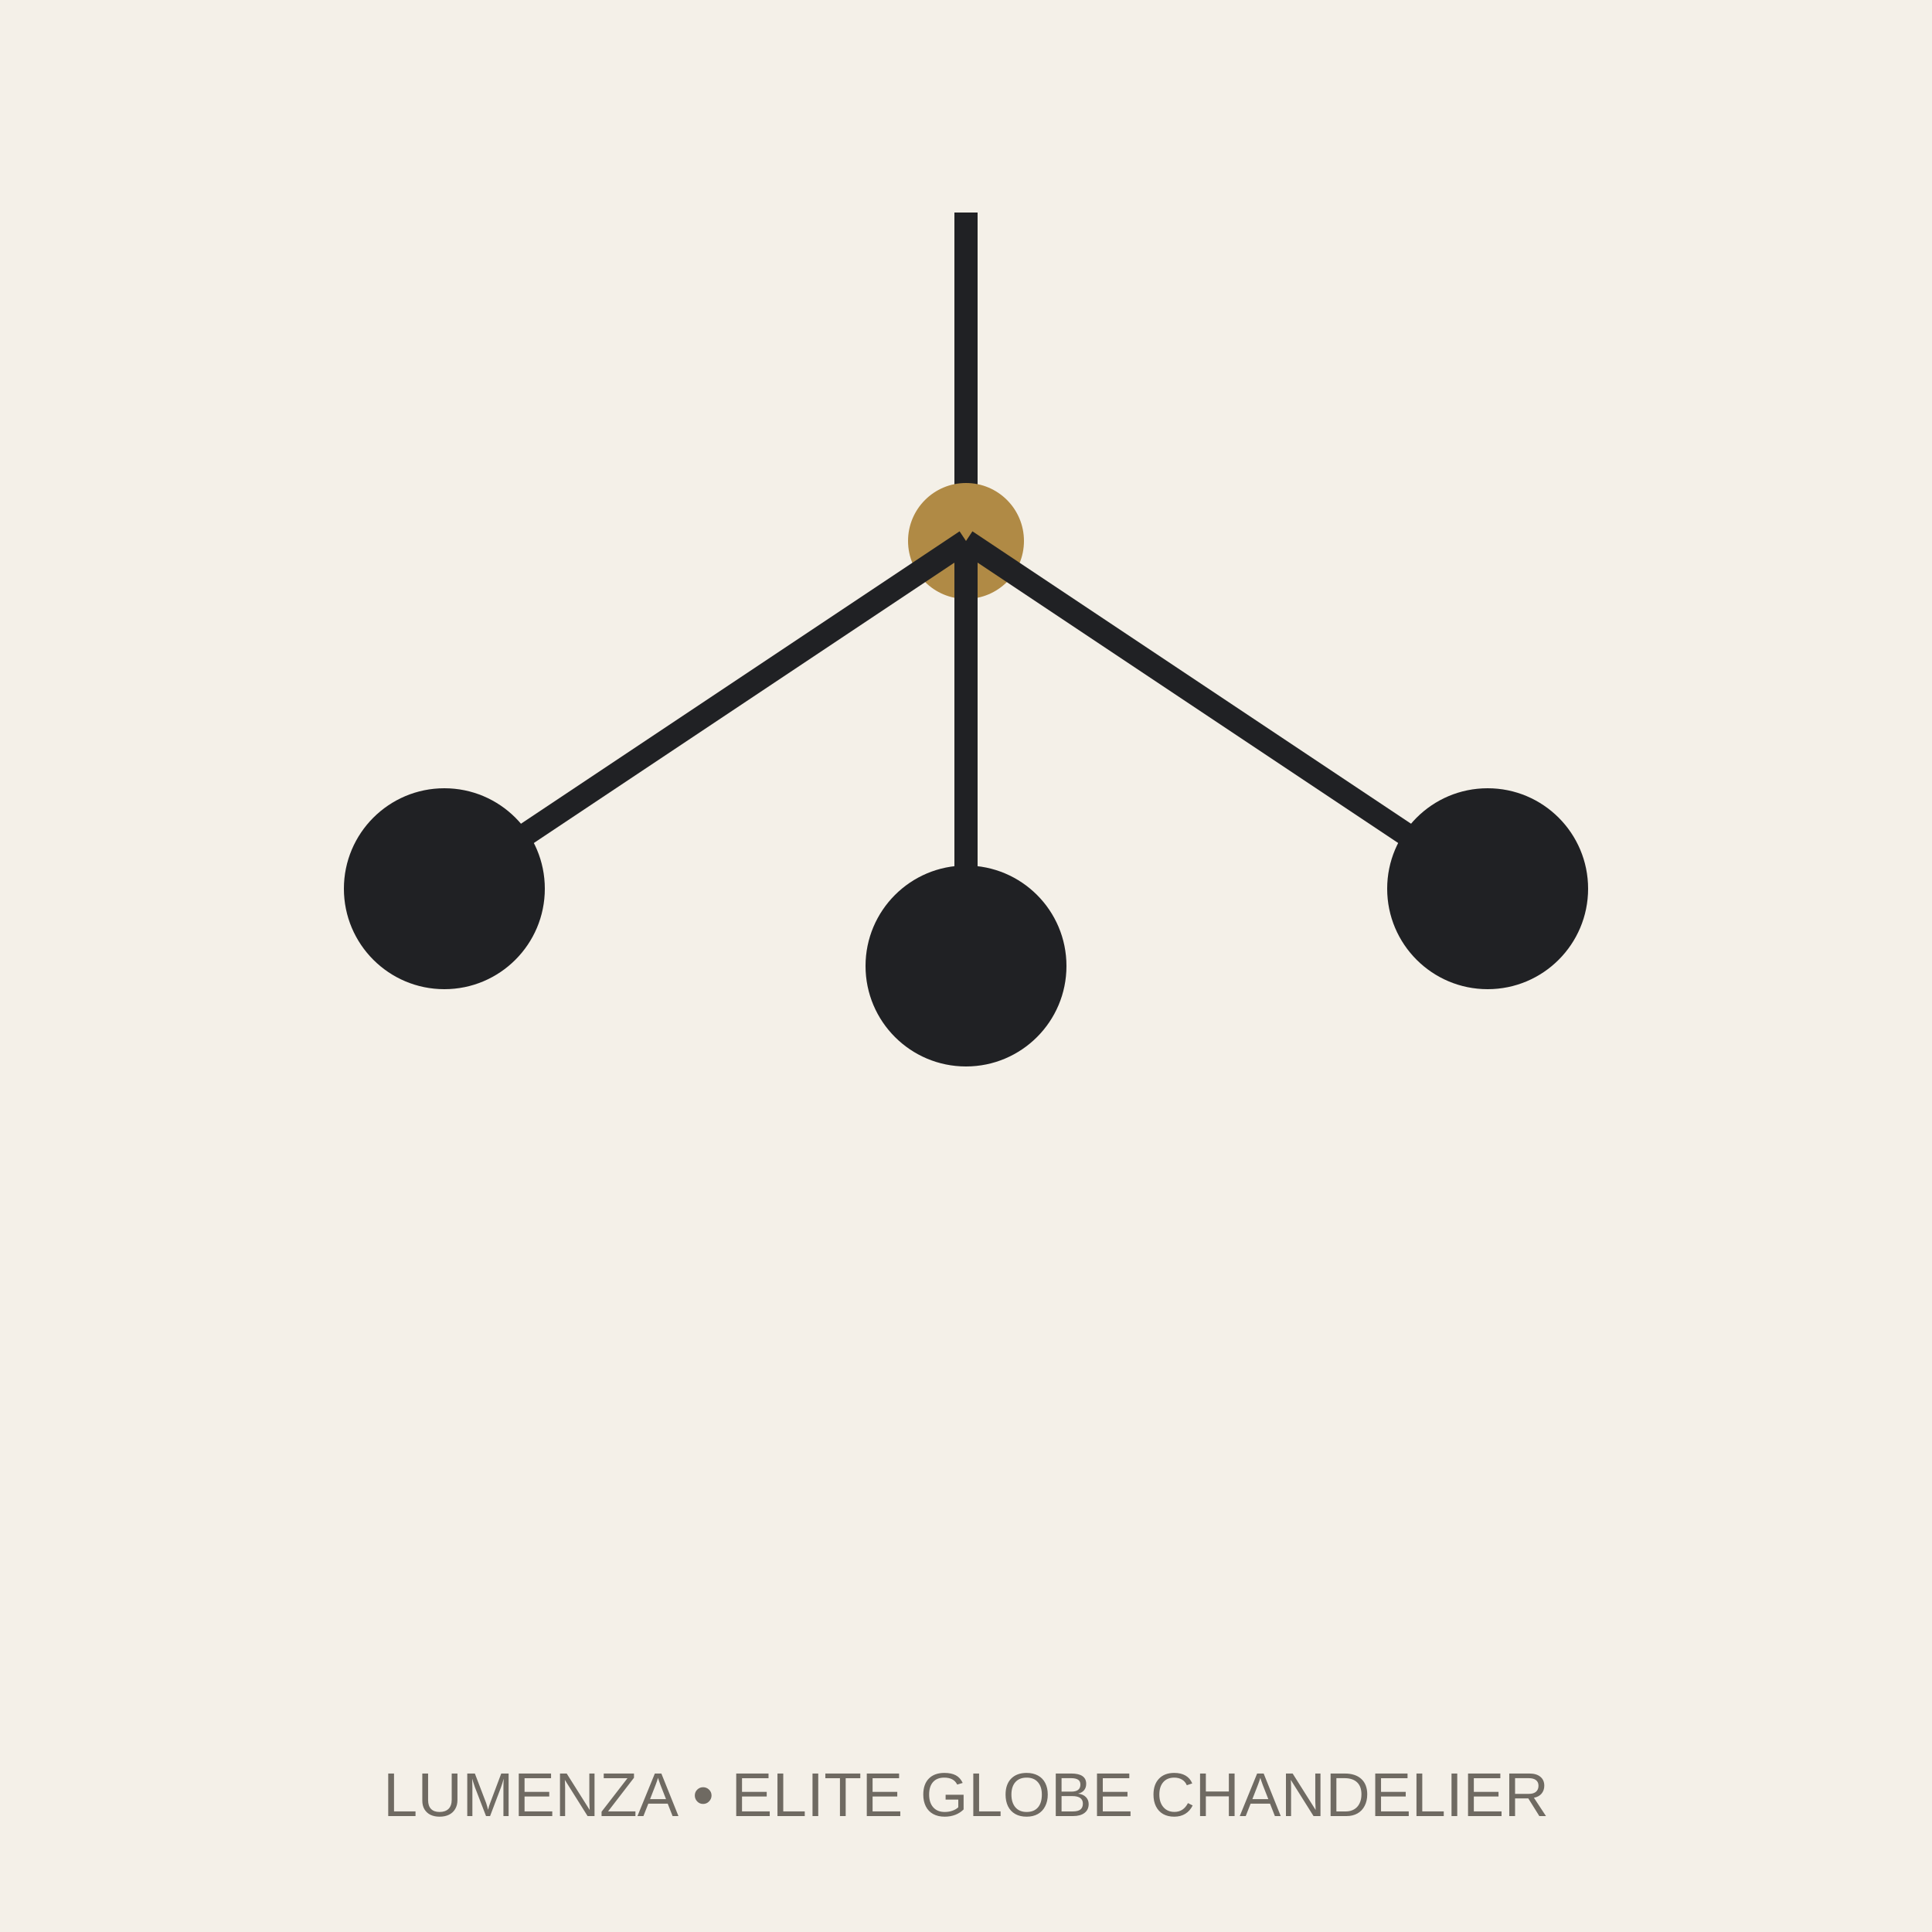
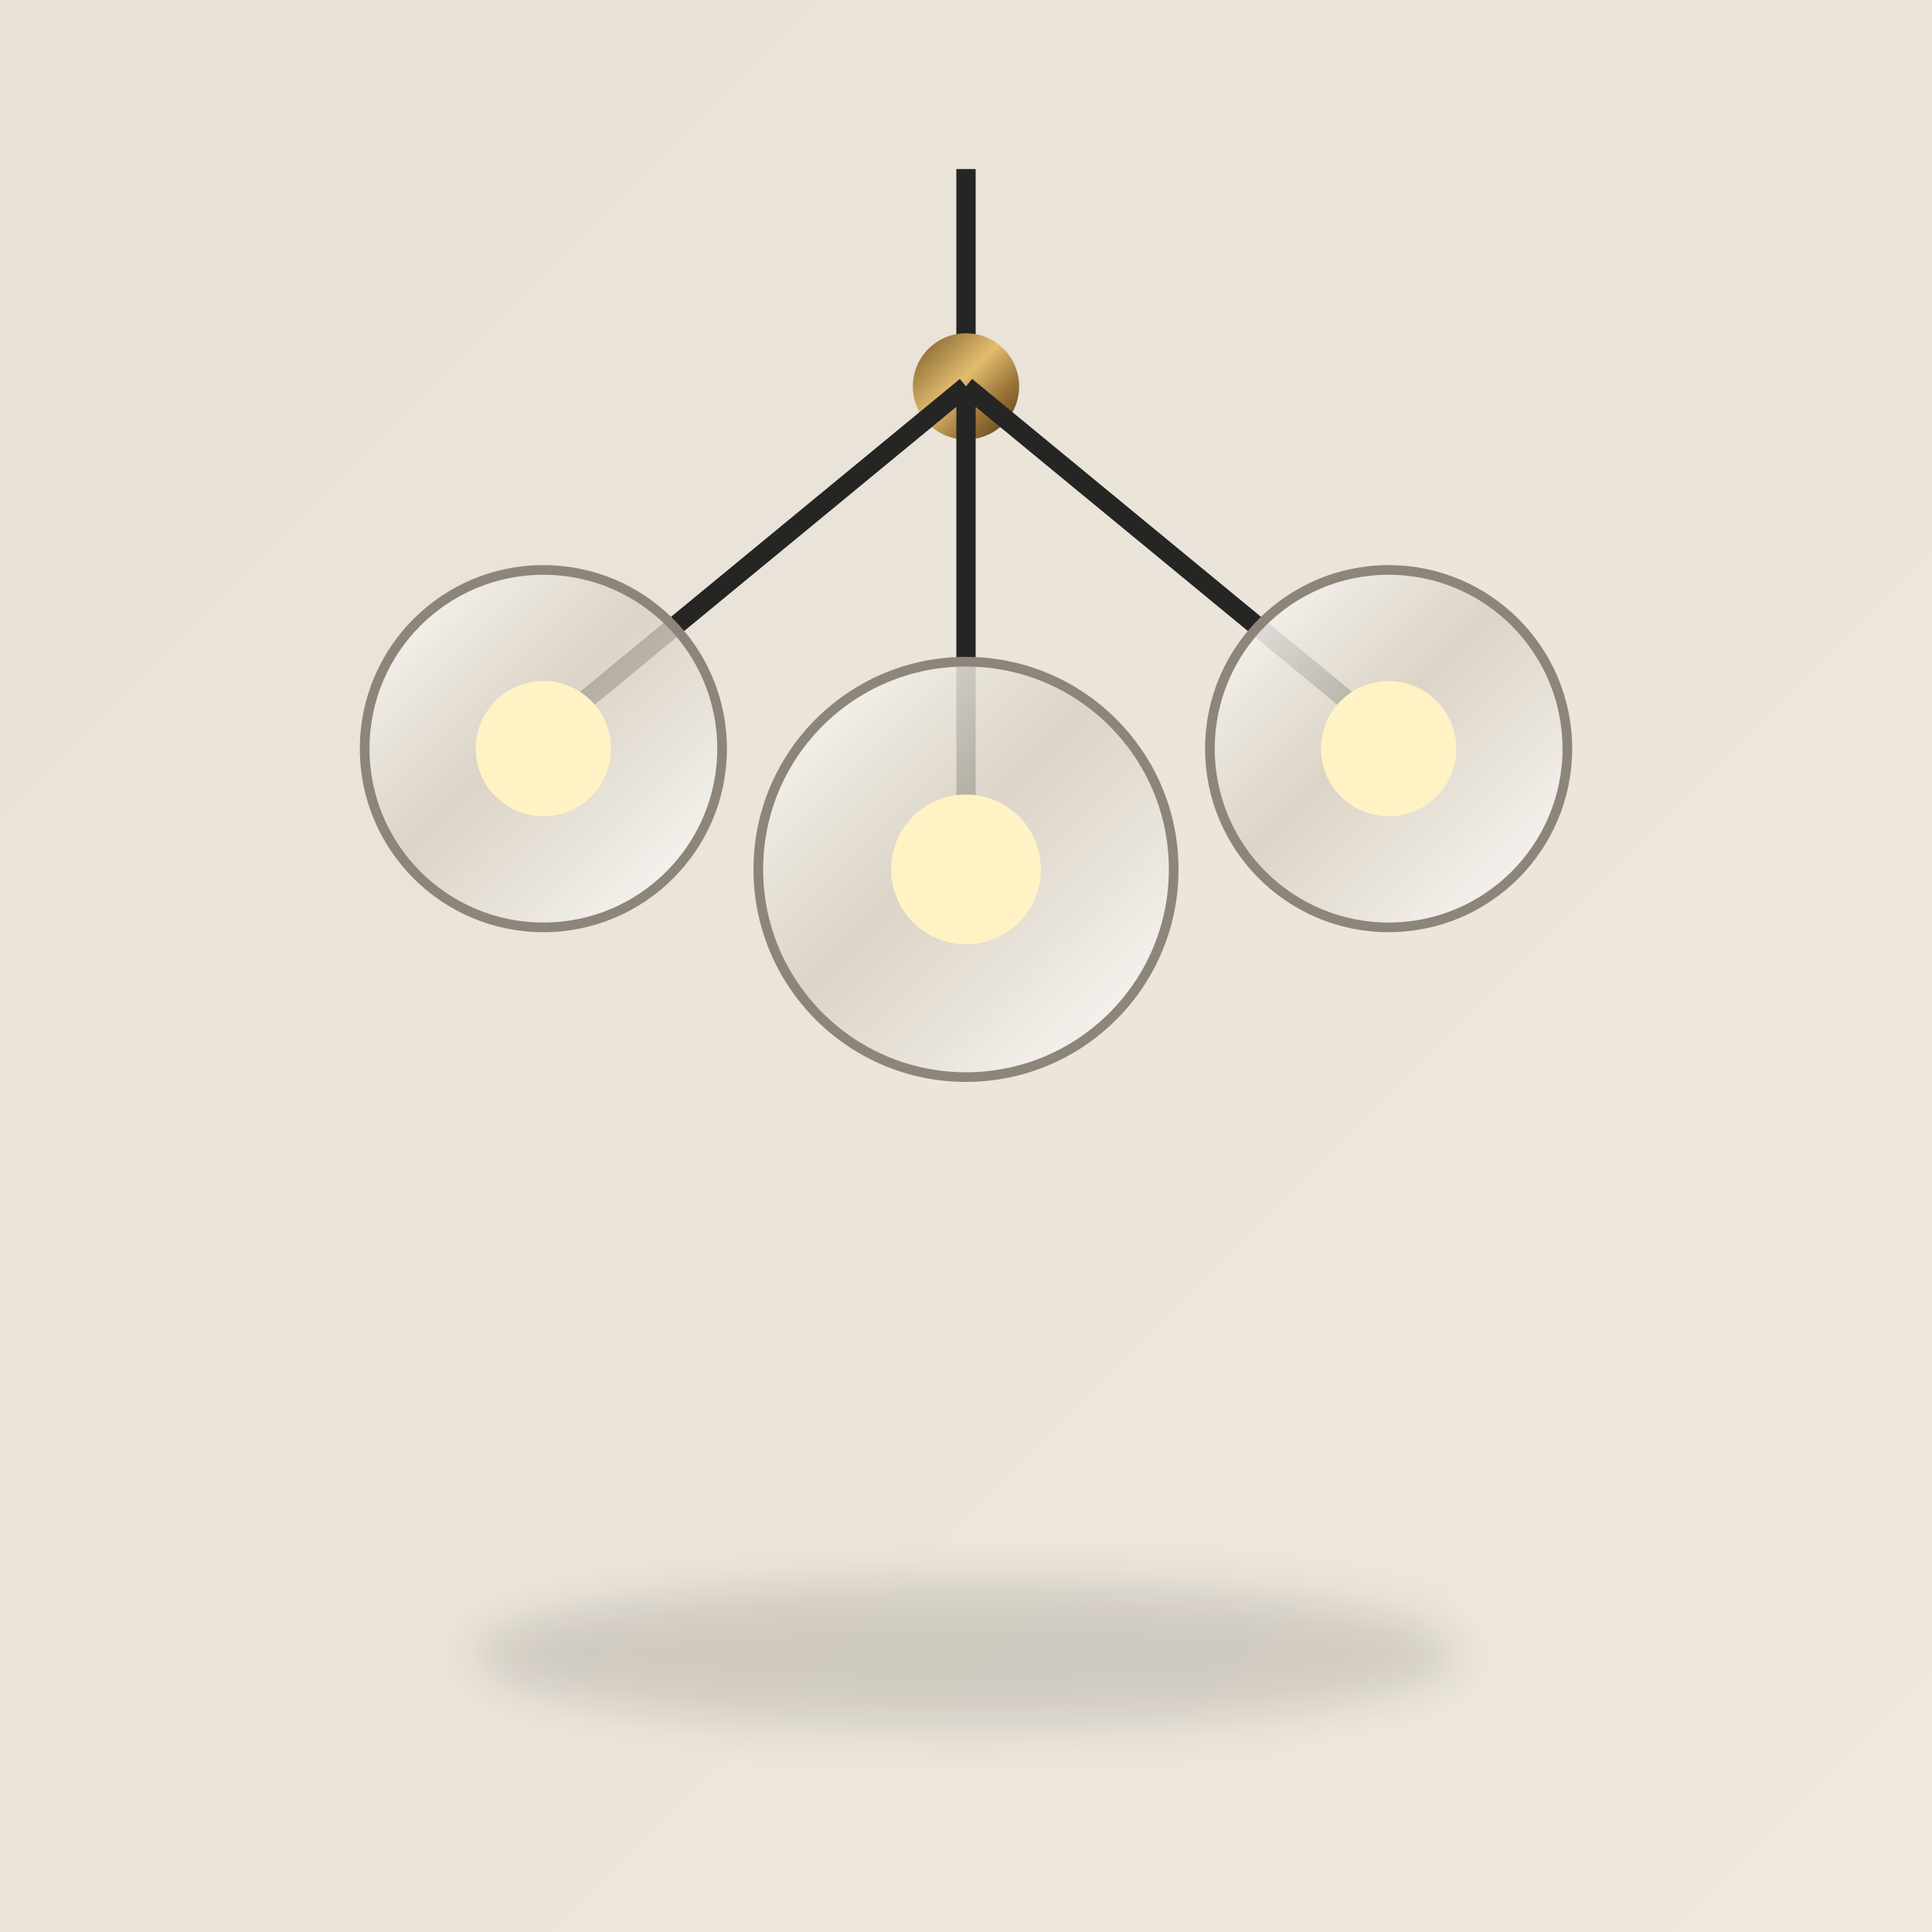
- <svg xmlns="http://www.w3.org/2000/svg" viewBox="0 0 500 500">
-   <rect width="500" height="500" fill="#F4F0E8" />
-   <path d="M250 55v80" stroke="#202124" stroke-width="6" />
-   <circle cx="250" cy="140" r="15" fill="#B08A45" />
-   <path d="M250 140L115 230M250 140L385 230M250 140v110" stroke="#202124" stroke-width="6" />
-   <circle cx="115" cy="230" r="26" fill="#202124" />
-   <circle cx="385" cy="230" r="26" fill="#202124" />
-   <circle cx="250" cy="250" r="26" fill="#202124" />
-   <text x="250" y="470" text-anchor="middle" font-family="Arial,sans-serif" font-size="16" fill="#6f6a62">LUMENZA • ELITE GLOBE CHANDELIER</text>
+ <svg xmlns="http://www.w3.org/2000/svg" viewBox="0 0 800 800" role="img" aria-label="Elite Globe Chandelier">
+   <defs>
+     <linearGradient id="bg" x1="0" y1="0" x2="1" y2="1">
+       <stop stop-color="#e8e1d6" />
+       <stop offset="1" stop-color="#eee8de" />
+     </linearGradient>
+     <linearGradient id="metal" x1="0" y1="0" x2="1" y2="1">
+       <stop stop-color="#080808" />
+       <stop offset=".45" stop-color="#4b4b48" />
+       <stop offset=".7" stop-color="#151515" />
+       <stop offset="1" stop-color="#050505" />
+     </linearGradient>
+     <linearGradient id="gold" x1="0" y1="0" x2="1" y2="1">
+       <stop stop-color="#765625" />
+       <stop offset=".45" stop-color="#e2bd70" />
+       <stop offset=".7" stop-color="#9c7538" />
+       <stop offset="1" stop-color="#4f3819" />
+     </linearGradient>
+     <linearGradient id="glass" x1="0" y1="0" x2="1" y2="1">
+       <stop stop-color="#fff" stop-opacity=".96" />
+       <stop offset=".45" stop-color="#d8d0c2" stop-opacity=".78" />
+       <stop offset="1" stop-color="#fff" stop-opacity=".95" />
+     </linearGradient>
+     <radialGradient id="glow">
+       <stop stop-color="#fff7d6" stop-opacity=".95" />
+       <stop offset="1" stop-color="#f2b84b" stop-opacity="0" />
+     </radialGradient>
+     <filter id="shadow" x="-30%" y="-30%" width="160%" height="160%">
+       <feGaussianBlur stdDeviation="16" />
+       <feColorMatrix values="0 0 0 0 0.05 0 0 0 0 0.04 0 0 0 0 0.03 0 0 0 .24 0" />
+       <feOffset dy="14" />
+     </filter>
+     <filter id="soft" x="-30%" y="-30%" width="160%" height="160%">
+       <feGaussianBlur stdDeviation="10" />
+     </filter>
+   </defs>
+   <rect width="800" height="800" fill="url(#bg)" />
+   <ellipse cx="400" cy="685" rx="205" ry="30" fill="#000" opacity=".12" filter="url(#soft)" />
+   <path d="M400 70V150" stroke="#252523" stroke-width="8" />
+   <circle cx="400" cy="160" r="22" fill="url(#gold)" />
+   <path d="M400 160L230 300M400 160L570 300M400 160V350" stroke="#252523" stroke-width="8" />
+   <g fill="url(#glass)" stroke="#8d857a" stroke-width="4">
+     <circle cx="225" cy="310" r="74" />
+     <circle cx="575" cy="310" r="74" />
+     <circle cx="400" cy="360" r="86" />
+   </g>
+   <g fill="#fff3c5">
+     <circle cx="225" cy="310" r="28" />
+     <circle cx="575" cy="310" r="28" />
+     <circle cx="400" cy="360" r="31" />
+   </g>
</svg>
